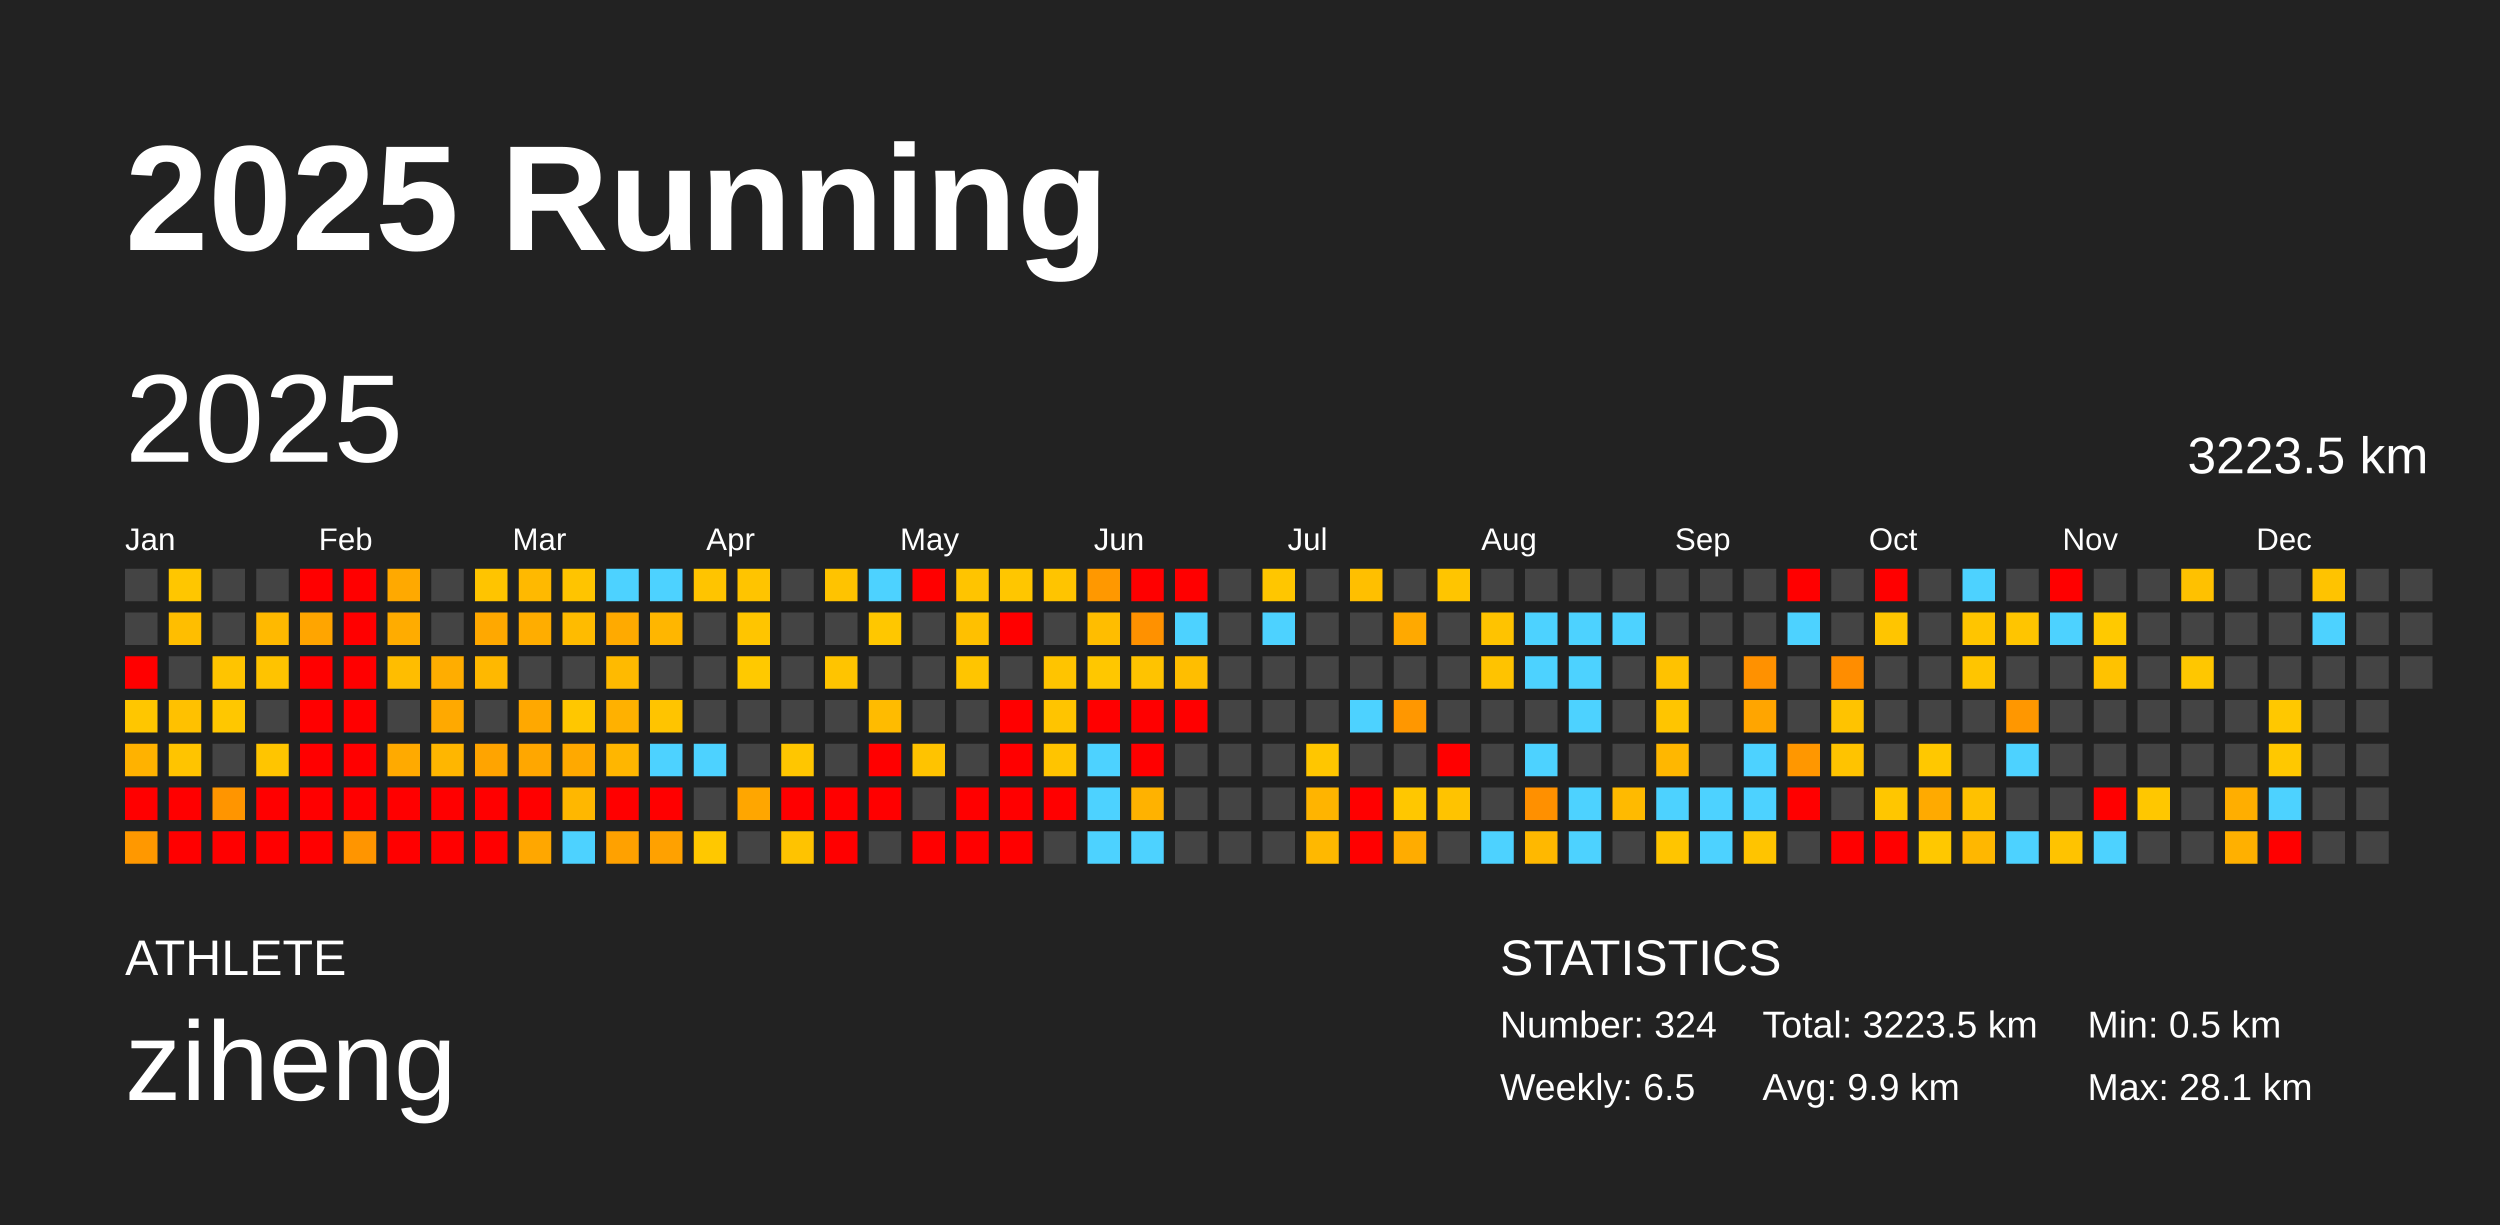
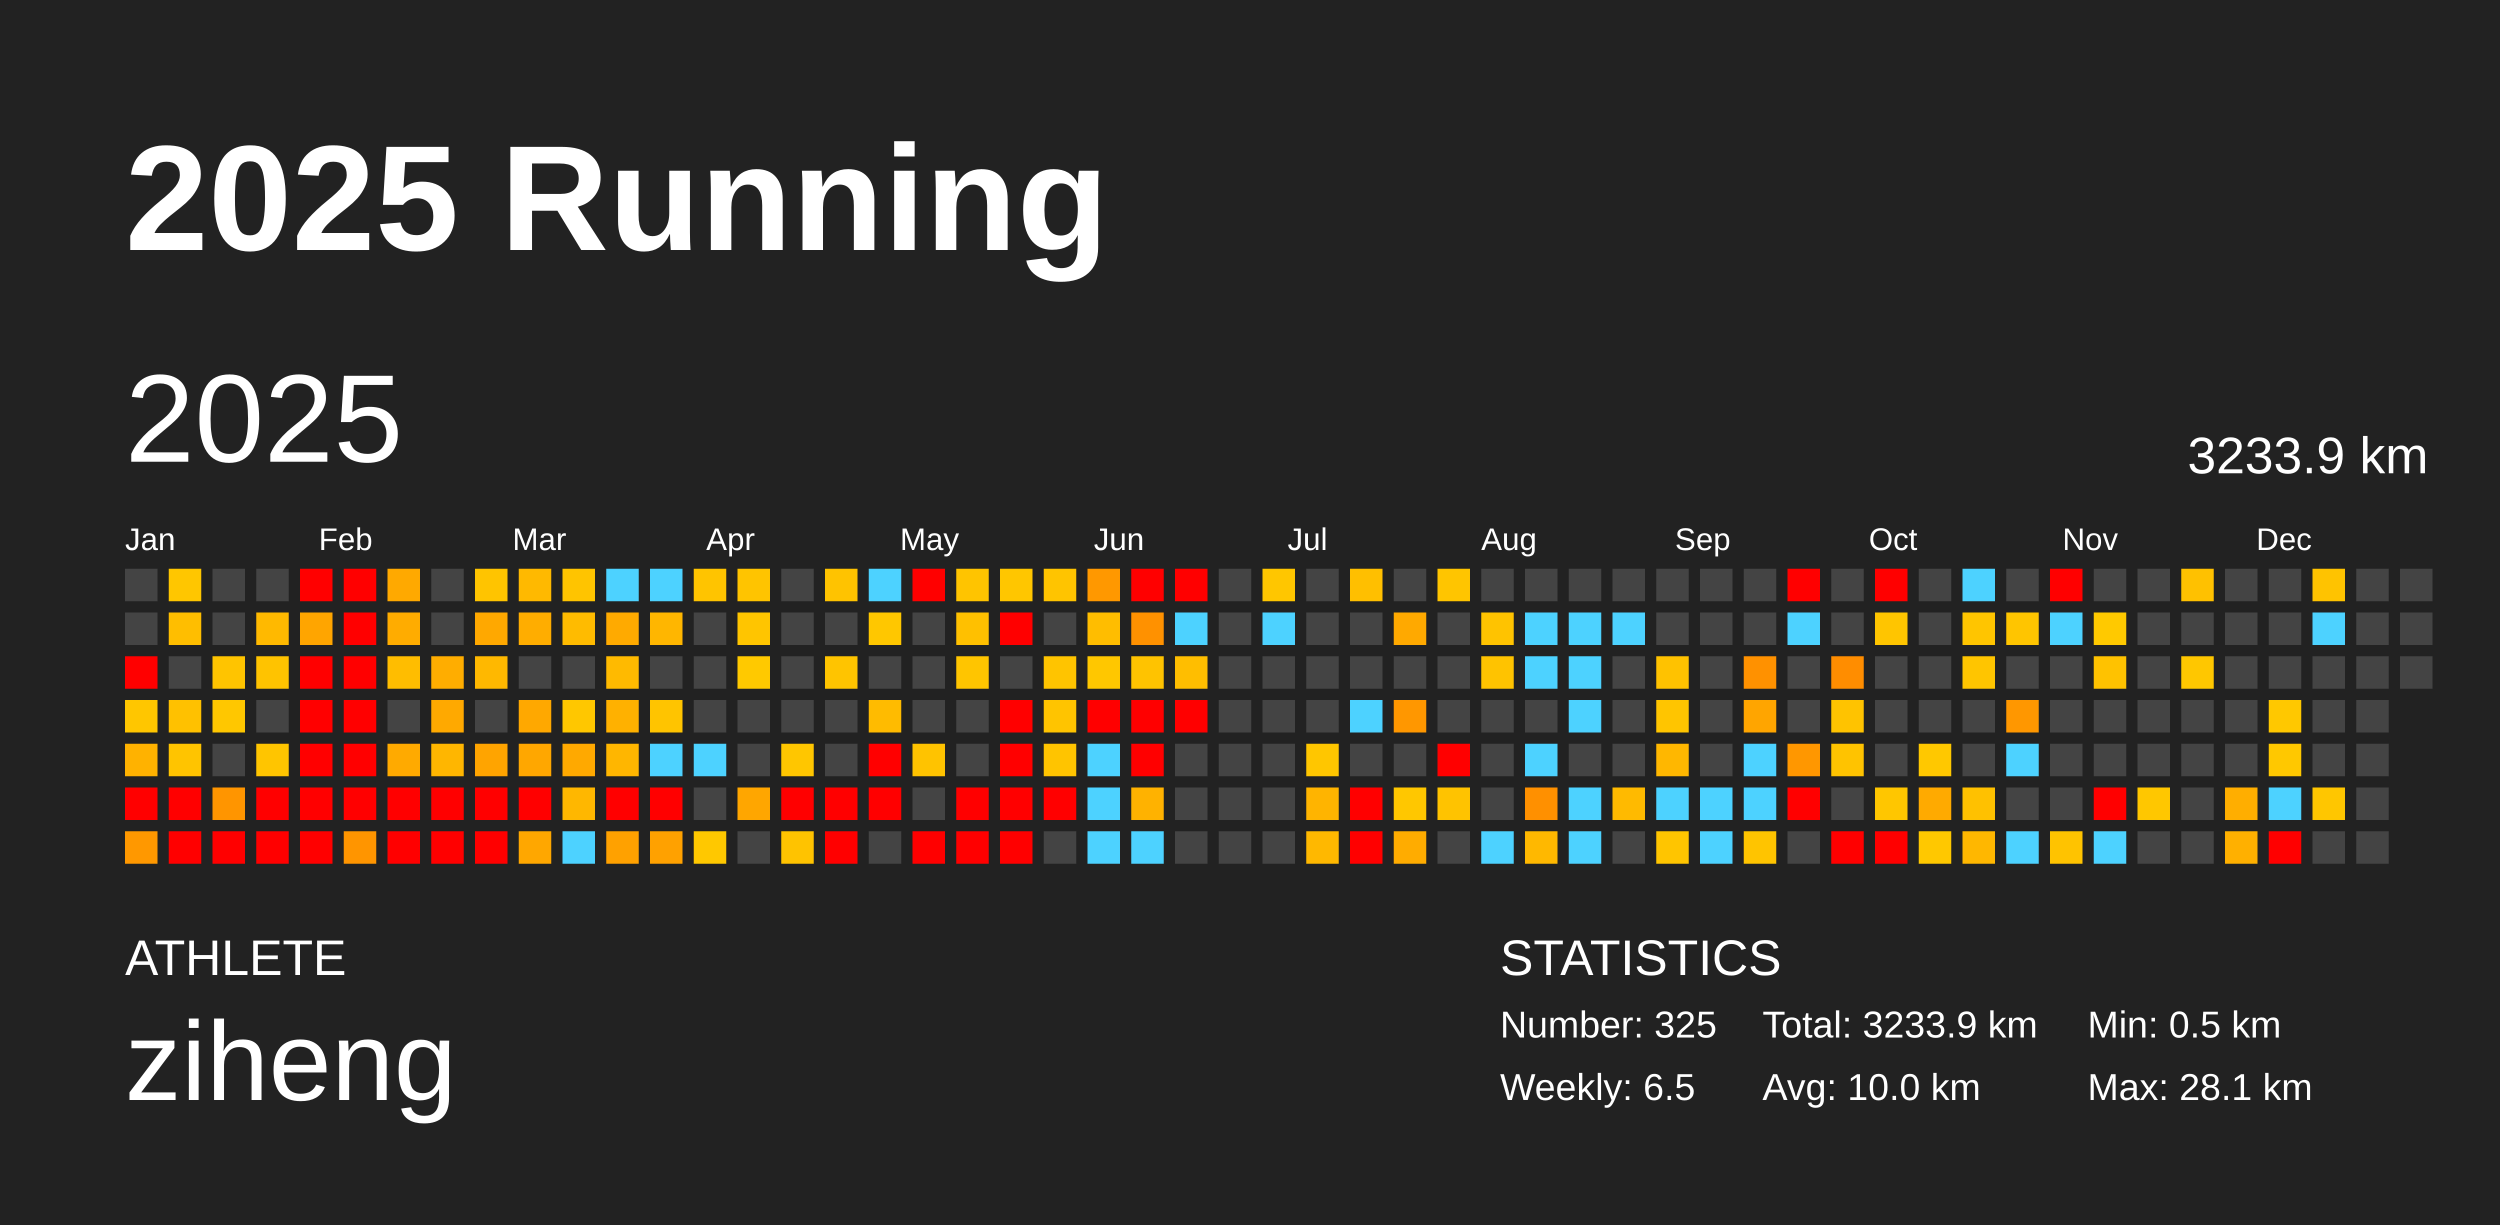
<svg xmlns="http://www.w3.org/2000/svg" baseProfile="full" height="98mm" version="1.1" viewBox="0,0,200,98" width="200mm">
  <defs />
  <rect fill="#222222" height="98" width="200" x="0" y="0" />
  <text fill="#FFFFFF" style="font-size:12px; font-family:Arial; font-weight:bold;" x="10" y="20">2025 Running</text>
  <text fill="#FFFFFF" style="font-size:4px; font-family:Arial" x="10" y="78">ATHLETE</text>
  <text fill="#FFFFFF" style="font-size:9px; font-family:Arial" x="10" y="88">ziheng</text>
  <text fill="#FFFFFF" style="font-size:4px; font-family:Arial" x="120" y="78">STATISTICS</text>
-   <text fill="#FFFFFF" style="font-size:3px; font-family:Arial" x="120" y="83">Number: 324</text>
+   <text fill="#FFFFFF" style="font-size:3px; font-family:Arial" x="120" y="83">Number: 325</text>
  <text fill="#FFFFFF" style="font-size:3px; font-family:Arial" x="120" y="88">Weekly: 6.5</text>
-   <text fill="#FFFFFF" style="font-size:3px; font-family:Arial" x="141" y="83">Total: 3223.5 km</text>
-   <text fill="#FFFFFF" style="font-size:3px; font-family:Arial" x="141" y="88">Avg: 9.9 km</text>
+   <text fill="#FFFFFF" style="font-size:3px; font-family:Arial" x="141" y="83">Total: 3233.9 km</text>
+   <text fill="#FFFFFF" style="font-size:3px; font-family:Arial" x="141" y="88">Avg: 10.0 km</text>
  <text fill="#FFFFFF" style="font-size:3px; font-family:Arial" x="167" y="83">Min: 0.5 km</text>
  <text fill="#FFFFFF" style="font-size:3px; font-family:Arial" x="167" y="88">Max: 28.1 km</text>
  <text dominant-baseline="hanging" fill="#FFFFFF" style="font-size:10.0px; font-family:Arial;" x="10" y="30">2025</text>
-   <text dominant-baseline="hanging" fill="#FFFFFF" style="font-size:4.125px; font-family:Arial;" x="175" y="35">3223.5 km</text>
+   <text dominant-baseline="hanging" fill="#FFFFFF" style="font-size:4.125px; font-family:Arial;" x="175" y="35">3233.9 km</text>
  <text fill="#FFFFFF" style="font-size:2.5px; font-family:Arial" x="10.0" y="44">Jan</text>
  <text fill="#FFFFFF" style="font-size:2.5px; font-family:Arial" x="25.5" y="44">Feb</text>
  <text fill="#FFFFFF" style="font-size:2.5px; font-family:Arial" x="41.0" y="44">Mar</text>
  <text fill="#FFFFFF" style="font-size:2.5px; font-family:Arial" x="56.5" y="44">Apr</text>
  <text fill="#FFFFFF" style="font-size:2.5px; font-family:Arial" x="72.0" y="44">May</text>
  <text fill="#FFFFFF" style="font-size:2.5px; font-family:Arial" x="87.5" y="44">Jun</text>
  <text fill="#FFFFFF" style="font-size:2.5px; font-family:Arial" x="103.0" y="44">Jul</text>
  <text fill="#FFFFFF" style="font-size:2.5px; font-family:Arial" x="118.5" y="44">Aug</text>
  <text fill="#FFFFFF" style="font-size:2.5px; font-family:Arial" x="134.0" y="44">Sep</text>
  <text fill="#FFFFFF" style="font-size:2.5px; font-family:Arial" x="149.5" y="44">Oct</text>
  <text fill="#FFFFFF" style="font-size:2.5px; font-family:Arial" x="165.0" y="44">Nov</text>
  <text fill="#FFFFFF" style="font-size:2.5px; font-family:Arial" x="180.5" y="44">Dec</text>
  <rect fill="#444444" height="2.6" width="2.6" x="10.0" y="45.5" />
  <rect fill="#444444" height="2.6" width="2.6" x="10.0" y="49.0" />
  <rect fill="red" height="2.6" width="2.6" x="10.0" y="52.5" />
  <rect fill="#ffc600" height="2.6" width="2.6" x="10.0" y="56.0" />
  <rect fill="#ffb200" height="2.6" width="2.6" x="10.0" y="59.5" />
  <rect fill="red" height="2.6" width="2.6" x="10.0" y="63.0" />
  <rect fill="#ff9800" height="2.6" width="2.6" x="10.0" y="66.5" />
  <rect fill="#ffc600" height="2.6" width="2.6" x="13.5" y="45.5" />
  <rect fill="#ffbe00" height="2.6" width="2.6" x="13.5" y="49.0" />
  <rect fill="#444444" height="2.6" width="2.6" x="13.5" y="52.5" />
  <rect fill="#ffc100" height="2.6" width="2.6" x="13.5" y="56.0" />
  <rect fill="#ffc400" height="2.6" width="2.6" x="13.5" y="59.5" />
  <rect fill="red" height="2.6" width="2.6" x="13.5" y="63.0" />
  <rect fill="red" height="2.6" width="2.6" x="13.5" y="66.5" />
  <rect fill="#444444" height="2.6" width="2.6" x="17.0" y="45.5" />
  <rect fill="#444444" height="2.6" width="2.6" x="17.0" y="49.0" />
  <rect fill="#ffc400" height="2.6" width="2.6" x="17.0" y="52.5" />
  <rect fill="#ffc700" height="2.6" width="2.6" x="17.0" y="56.0" />
  <rect fill="#444444" height="2.6" width="2.6" x="17.0" y="59.5" />
  <rect fill="#ff9500" height="2.6" width="2.6" x="17.0" y="63.0" />
  <rect fill="red" height="2.6" width="2.6" x="17.0" y="66.5" />
  <rect fill="#444444" height="2.6" width="2.6" x="20.5" y="45.5" />
  <rect fill="#ffb900" height="2.6" width="2.6" x="20.5" y="49.0" />
  <rect fill="#ffc300" height="2.6" width="2.6" x="20.5" y="52.5" />
  <rect fill="#444444" height="2.6" width="2.6" x="20.5" y="56.0" />
  <rect fill="#ffc500" height="2.6" width="2.6" x="20.5" y="59.5" />
  <rect fill="red" height="2.6" width="2.6" x="20.5" y="63.0" />
  <rect fill="red" height="2.6" width="2.6" x="20.5" y="66.5" />
  <rect fill="red" height="2.6" width="2.6" x="24.0" y="45.5" />
  <rect fill="#ffa500" height="2.6" width="2.6" x="24.0" y="49.0" />
  <rect fill="red" height="2.6" width="2.6" x="24.0" y="52.5" />
  <rect fill="red" height="2.6" width="2.6" x="24.0" y="56.0" />
  <rect fill="red" height="2.6" width="2.6" x="24.0" y="59.5" />
  <rect fill="red" height="2.6" width="2.6" x="24.0" y="63.0" />
  <rect fill="red" height="2.6" width="2.6" x="24.0" y="66.5" />
  <rect fill="red" height="2.6" width="2.6" x="27.5" y="45.5" />
  <rect fill="red" height="2.6" width="2.6" x="27.5" y="49.0" />
  <rect fill="red" height="2.6" width="2.6" x="27.5" y="52.5" />
  <rect fill="red" height="2.6" width="2.6" x="27.5" y="56.0" />
  <rect fill="red" height="2.6" width="2.6" x="27.5" y="59.5" />
  <rect fill="red" height="2.6" width="2.6" x="27.5" y="63.0" />
  <rect fill="#ff9500" height="2.6" width="2.6" x="27.5" y="66.5" />
  <rect fill="#ffa900" height="2.6" width="2.6" x="31.0" y="45.5" />
  <rect fill="#ffac00" height="2.6" width="2.6" x="31.0" y="49.0" />
  <rect fill="#ffbd00" height="2.6" width="2.6" x="31.0" y="52.5" />
  <rect fill="#444444" height="2.6" width="2.6" x="31.0" y="56.0" />
  <rect fill="#ffaa00" height="2.6" width="2.6" x="31.0" y="59.5" />
  <rect fill="red" height="2.6" width="2.6" x="31.0" y="63.0" />
  <rect fill="red" height="2.6" width="2.6" x="31.0" y="66.5" />
  <rect fill="#444444" height="2.6" width="2.6" x="34.5" y="45.5" />
  <rect fill="#444444" height="2.6" width="2.6" x="34.5" y="49.0" />
  <rect fill="#ffad00" height="2.6" width="2.6" x="34.5" y="52.5" />
  <rect fill="#ffa900" height="2.6" width="2.6" x="34.5" y="56.0" />
  <rect fill="#ffb600" height="2.6" width="2.6" x="34.5" y="59.5" />
  <rect fill="red" height="2.6" width="2.6" x="34.5" y="63.0" />
  <rect fill="red" height="2.6" width="2.6" x="34.5" y="66.5" />
  <rect fill="#ffc400" height="2.6" width="2.6" x="38.0" y="45.5" />
  <rect fill="#ffa800" height="2.6" width="2.6" x="38.0" y="49.0" />
  <rect fill="#ffb800" height="2.6" width="2.6" x="38.0" y="52.5" />
  <rect fill="#444444" height="2.6" width="2.6" x="38.0" y="56.0" />
  <rect fill="#ffa400" height="2.6" width="2.6" x="38.0" y="59.5" />
  <rect fill="red" height="2.6" width="2.6" x="38.0" y="63.0" />
  <rect fill="red" height="2.6" width="2.6" x="38.0" y="66.5" />
  <rect fill="#ffb900" height="2.6" width="2.6" x="41.5" y="45.5" />
  <rect fill="#ffad00" height="2.6" width="2.6" x="41.5" y="49.0" />
  <rect fill="#444444" height="2.6" width="2.6" x="41.5" y="52.5" />
  <rect fill="#ffa800" height="2.6" width="2.6" x="41.5" y="56.0" />
  <rect fill="#ffa700" height="2.6" width="2.6" x="41.5" y="59.5" />
  <rect fill="red" height="2.6" width="2.6" x="41.5" y="63.0" />
  <rect fill="#ffa700" height="2.6" width="2.6" x="41.5" y="66.5" />
  <rect fill="#ffc400" height="2.6" width="2.6" x="45.0" y="45.5" />
  <rect fill="#ffbb00" height="2.6" width="2.6" x="45.0" y="49.0" />
  <rect fill="#444444" height="2.6" width="2.6" x="45.0" y="52.5" />
  <rect fill="#ffc700" height="2.6" width="2.6" x="45.0" y="56.0" />
  <rect fill="#ffa900" height="2.6" width="2.6" x="45.0" y="59.5" />
  <rect fill="#ffb700" height="2.6" width="2.6" x="45.0" y="63.0" />
  <rect fill="#4dd2ff" height="2.6" width="2.6" x="45.0" y="66.5" />
  <rect fill="#4dd2ff" height="2.6" width="2.6" x="48.5" y="45.5" />
  <rect fill="#ffaa00" height="2.6" width="2.6" x="48.5" y="49.0" />
  <rect fill="#ffba00" height="2.6" width="2.6" x="48.5" y="52.5" />
  <rect fill="#ffb100" height="2.6" width="2.6" x="48.5" y="56.0" />
  <rect fill="#ffb600" height="2.6" width="2.6" x="48.5" y="59.5" />
  <rect fill="red" height="2.6" width="2.6" x="48.5" y="63.0" />
  <rect fill="#ffa100" height="2.6" width="2.6" x="48.5" y="66.5" />
  <rect fill="#4dd2ff" height="2.6" width="2.6" x="52.0" y="45.5" />
  <rect fill="#ffb600" height="2.6" width="2.6" x="52.0" y="49.0" />
  <rect fill="#444444" height="2.6" width="2.6" x="52.0" y="52.5" />
  <rect fill="#ffc400" height="2.6" width="2.6" x="52.0" y="56.0" />
  <rect fill="#4dd2ff" height="2.6" width="2.6" x="52.0" y="59.5" />
  <rect fill="red" height="2.6" width="2.6" x="52.0" y="63.0" />
  <rect fill="#ffa100" height="2.6" width="2.6" x="52.0" y="66.5" />
  <rect fill="#ffc400" height="2.6" width="2.6" x="55.5" y="45.5" />
  <rect fill="#444444" height="2.6" width="2.6" x="55.5" y="49.0" />
  <rect fill="#444444" height="2.6" width="2.6" x="55.5" y="52.5" />
  <rect fill="#444444" height="2.6" width="2.6" x="55.5" y="56.0" />
  <rect fill="#4dd2ff" height="2.6" width="2.6" x="55.5" y="59.5" />
  <rect fill="#444444" height="2.6" width="2.6" x="55.5" y="63.0" />
  <rect fill="#ffc800" height="2.6" width="2.6" x="55.5" y="66.5" />
  <rect fill="#ffc400" height="2.6" width="2.6" x="59.0" y="45.5" />
  <rect fill="#ffc500" height="2.6" width="2.6" x="59.0" y="49.0" />
  <rect fill="#ffc900" height="2.6" width="2.6" x="59.0" y="52.5" />
  <rect fill="#444444" height="2.6" width="2.6" x="59.0" y="56.0" />
  <rect fill="#444444" height="2.6" width="2.6" x="59.0" y="59.5" />
  <rect fill="#ffa600" height="2.6" width="2.6" x="59.0" y="63.0" />
  <rect fill="#444444" height="2.6" width="2.6" x="59.0" y="66.5" />
  <rect fill="#444444" height="2.6" width="2.6" x="62.5" y="45.5" />
  <rect fill="#444444" height="2.6" width="2.6" x="62.5" y="49.0" />
  <rect fill="#444444" height="2.6" width="2.6" x="62.5" y="52.5" />
  <rect fill="#444444" height="2.6" width="2.6" x="62.5" y="56.0" />
  <rect fill="#ffc600" height="2.6" width="2.6" x="62.5" y="59.5" />
  <rect fill="red" height="2.6" width="2.6" x="62.5" y="63.0" />
  <rect fill="#ffc300" height="2.6" width="2.6" x="62.5" y="66.5" />
  <rect fill="#ffc300" height="2.6" width="2.6" x="66.0" y="45.5" />
  <rect fill="#444444" height="2.6" width="2.6" x="66.0" y="49.0" />
  <rect fill="#ffc400" height="2.6" width="2.6" x="66.0" y="52.5" />
  <rect fill="#444444" height="2.6" width="2.6" x="66.0" y="56.0" />
  <rect fill="#444444" height="2.6" width="2.6" x="66.0" y="59.5" />
  <rect fill="red" height="2.6" width="2.6" x="66.0" y="63.0" />
  <rect fill="red" height="2.6" width="2.6" x="66.0" y="66.5" />
  <rect fill="#4dd2ff" height="2.6" width="2.6" x="69.5" y="45.5" />
  <rect fill="#ffc700" height="2.6" width="2.6" x="69.5" y="49.0" />
  <rect fill="#444444" height="2.6" width="2.6" x="69.5" y="52.5" />
  <rect fill="#ffbb00" height="2.6" width="2.6" x="69.5" y="56.0" />
  <rect fill="red" height="2.6" width="2.6" x="69.5" y="59.5" />
  <rect fill="red" height="2.6" width="2.6" x="69.5" y="63.0" />
  <rect fill="#444444" height="2.6" width="2.6" x="69.5" y="66.5" />
  <rect fill="red" height="2.6" width="2.6" x="73.0" y="45.5" />
  <rect fill="#444444" height="2.6" width="2.6" x="73.0" y="49.0" />
  <rect fill="#444444" height="2.6" width="2.6" x="73.0" y="52.5" />
  <rect fill="#444444" height="2.6" width="2.6" x="73.0" y="56.0" />
  <rect fill="#ffc300" height="2.6" width="2.6" x="73.0" y="59.5" />
  <rect fill="#444444" height="2.6" width="2.6" x="73.0" y="63.0" />
  <rect fill="red" height="2.6" width="2.6" x="73.0" y="66.5" />
  <rect fill="#ffc400" height="2.6" width="2.6" x="76.5" y="45.5" />
  <rect fill="#ffc000" height="2.6" width="2.6" x="76.5" y="49.0" />
  <rect fill="#ffc500" height="2.6" width="2.6" x="76.5" y="52.5" />
  <rect fill="#444444" height="2.6" width="2.6" x="76.5" y="56.0" />
  <rect fill="#444444" height="2.6" width="2.6" x="76.5" y="59.5" />
  <rect fill="red" height="2.6" width="2.6" x="76.5" y="63.0" />
  <rect fill="red" height="2.6" width="2.6" x="76.5" y="66.5" />
  <rect fill="#ffc600" height="2.6" width="2.6" x="80.0" y="45.5" />
  <rect fill="red" height="2.6" width="2.6" x="80.0" y="49.0" />
  <rect fill="#444444" height="2.6" width="2.6" x="80.0" y="52.5" />
  <rect fill="red" height="2.6" width="2.6" x="80.0" y="56.0" />
  <rect fill="red" height="2.6" width="2.6" x="80.0" y="59.5" />
  <rect fill="red" height="2.6" width="2.6" x="80.0" y="63.0" />
  <rect fill="red" height="2.6" width="2.6" x="80.0" y="66.5" />
  <rect fill="#ffc400" height="2.6" width="2.6" x="83.5" y="45.5" />
  <rect fill="#444444" height="2.6" width="2.6" x="83.5" y="49.0" />
  <rect fill="#ffc400" height="2.6" width="2.6" x="83.5" y="52.5" />
  <rect fill="#ffc400" height="2.6" width="2.6" x="83.5" y="56.0" />
  <rect fill="#ffc400" height="2.6" width="2.6" x="83.5" y="59.5" />
  <rect fill="red" height="2.6" width="2.6" x="83.5" y="63.0" />
  <rect fill="#444444" height="2.6" width="2.6" x="83.5" y="66.5" />
  <rect fill="#ff9800" height="2.6" width="2.6" x="87.0" y="45.5" />
  <rect fill="#ffbd00" height="2.6" width="2.6" x="87.0" y="49.0" />
  <rect fill="#ffc700" height="2.6" width="2.6" x="87.0" y="52.5" />
  <rect fill="red" height="2.6" width="2.6" x="87.0" y="56.0" />
  <rect fill="#4dd2ff" height="2.6" width="2.6" x="87.0" y="59.5" />
  <rect fill="#4dd2ff" height="2.6" width="2.6" x="87.0" y="63.0" />
  <rect fill="#4dd2ff" height="2.6" width="2.6" x="87.0" y="66.5" />
  <rect fill="red" height="2.6" width="2.6" x="90.5" y="45.5" />
  <rect fill="#ff9100" height="2.6" width="2.6" x="90.5" y="49.0" />
  <rect fill="#ffc300" height="2.6" width="2.6" x="90.5" y="52.5" />
  <rect fill="red" height="2.6" width="2.6" x="90.5" y="56.0" />
  <rect fill="red" height="2.6" width="2.6" x="90.5" y="59.5" />
  <rect fill="#ffb200" height="2.6" width="2.6" x="90.5" y="63.0" />
  <rect fill="#4dd2ff" height="2.6" width="2.6" x="90.5" y="66.5" />
  <rect fill="red" height="2.6" width="2.6" x="94.0" y="45.5" />
  <rect fill="#4dd2ff" height="2.6" width="2.6" x="94.0" y="49.0" />
  <rect fill="#ffbe00" height="2.6" width="2.6" x="94.0" y="52.5" />
  <rect fill="red" height="2.6" width="2.6" x="94.0" y="56.0" />
  <rect fill="#444444" height="2.6" width="2.6" x="94.0" y="59.5" />
  <rect fill="#444444" height="2.6" width="2.6" x="94.0" y="63.0" />
  <rect fill="#444444" height="2.6" width="2.6" x="94.0" y="66.5" />
  <rect fill="#444444" height="2.6" width="2.6" x="97.5" y="45.5" />
  <rect fill="#444444" height="2.6" width="2.6" x="97.5" y="49.0" />
  <rect fill="#444444" height="2.6" width="2.6" x="97.5" y="52.5" />
  <rect fill="#444444" height="2.6" width="2.6" x="97.5" y="56.0" />
  <rect fill="#444444" height="2.6" width="2.6" x="97.5" y="59.5" />
  <rect fill="#444444" height="2.6" width="2.6" x="97.5" y="63.0" />
  <rect fill="#444444" height="2.6" width="2.6" x="97.5" y="66.5" />
  <rect fill="#ffc600" height="2.6" width="2.6" x="101.0" y="45.5" />
  <rect fill="#4dd2ff" height="2.6" width="2.6" x="101.0" y="49.0" />
  <rect fill="#444444" height="2.6" width="2.6" x="101.0" y="52.5" />
  <rect fill="#444444" height="2.6" width="2.6" x="101.0" y="56.0" />
  <rect fill="#444444" height="2.6" width="2.6" x="101.0" y="59.5" />
  <rect fill="#444444" height="2.6" width="2.6" x="101.0" y="63.0" />
  <rect fill="#444444" height="2.6" width="2.6" x="101.0" y="66.5" />
  <rect fill="#444444" height="2.6" width="2.6" x="104.5" y="45.5" />
  <rect fill="#444444" height="2.6" width="2.6" x="104.5" y="49.0" />
  <rect fill="#444444" height="2.6" width="2.6" x="104.5" y="52.5" />
  <rect fill="#444444" height="2.6" width="2.6" x="104.5" y="56.0" />
  <rect fill="#ffc600" height="2.6" width="2.6" x="104.5" y="59.5" />
  <rect fill="#ffb400" height="2.6" width="2.6" x="104.5" y="63.0" />
  <rect fill="#ffb800" height="2.6" width="2.6" x="104.5" y="66.5" />
  <rect fill="#ffbf00" height="2.6" width="2.6" x="108.0" y="45.5" />
  <rect fill="#444444" height="2.6" width="2.6" x="108.0" y="49.0" />
  <rect fill="#444444" height="2.6" width="2.6" x="108.0" y="52.5" />
  <rect fill="#4dd2ff" height="2.6" width="2.6" x="108.0" y="56.0" />
  <rect fill="#444444" height="2.6" width="2.6" x="108.0" y="59.5" />
  <rect fill="red" height="2.6" width="2.6" x="108.0" y="63.0" />
  <rect fill="red" height="2.6" width="2.6" x="108.0" y="66.5" />
  <rect fill="#444444" height="2.6" width="2.6" x="111.5" y="45.5" />
  <rect fill="#ffa900" height="2.6" width="2.6" x="111.5" y="49.0" />
  <rect fill="#444444" height="2.6" width="2.6" x="111.5" y="52.5" />
  <rect fill="#ff9700" height="2.6" width="2.6" x="111.5" y="56.0" />
  <rect fill="#444444" height="2.6" width="2.6" x="111.5" y="59.5" />
  <rect fill="#ffc700" height="2.6" width="2.6" x="111.5" y="63.0" />
  <rect fill="#ffac00" height="2.6" width="2.6" x="111.5" y="66.5" />
  <rect fill="#ffc500" height="2.6" width="2.6" x="115.0" y="45.5" />
  <rect fill="#444444" height="2.6" width="2.6" x="115.0" y="49.0" />
  <rect fill="#444444" height="2.6" width="2.6" x="115.0" y="52.5" />
  <rect fill="#444444" height="2.6" width="2.6" x="115.0" y="56.0" />
  <rect fill="red" height="2.6" width="2.6" x="115.0" y="59.5" />
  <rect fill="#ffc300" height="2.6" width="2.6" x="115.0" y="63.0" />
  <rect fill="#444444" height="2.6" width="2.6" x="115.0" y="66.5" />
  <rect fill="#444444" height="2.6" width="2.6" x="118.5" y="45.5" />
  <rect fill="#ffc300" height="2.6" width="2.6" x="118.5" y="49.0" />
  <rect fill="#ffc300" height="2.6" width="2.6" x="118.5" y="52.5" />
  <rect fill="#444444" height="2.6" width="2.6" x="118.5" y="56.0" />
  <rect fill="#444444" height="2.6" width="2.6" x="118.5" y="59.5" />
  <rect fill="#444444" height="2.6" width="2.6" x="118.5" y="63.0" />
  <rect fill="#4dd2ff" height="2.6" width="2.6" x="118.5" y="66.5" />
  <rect fill="#444444" height="2.6" width="2.6" x="122.0" y="45.5" />
  <rect fill="#4dd2ff" height="2.6" width="2.6" x="122.0" y="49.0" />
  <rect fill="#4dd2ff" height="2.6" width="2.6" x="122.0" y="52.5" />
  <rect fill="#444444" height="2.6" width="2.6" x="122.0" y="56.0" />
  <rect fill="#4dd2ff" height="2.6" width="2.6" x="122.0" y="59.5" />
  <rect fill="#ff9000" height="2.6" width="2.6" x="122.0" y="63.0" />
  <rect fill="#ffb800" height="2.6" width="2.6" x="122.0" y="66.5" />
  <rect fill="#444444" height="2.6" width="2.6" x="125.5" y="45.5" />
  <rect fill="#4dd2ff" height="2.6" width="2.6" x="125.5" y="49.0" />
  <rect fill="#4dd2ff" height="2.6" width="2.6" x="125.5" y="52.5" />
  <rect fill="#4dd2ff" height="2.6" width="2.6" x="125.5" y="56.0" />
  <rect fill="#444444" height="2.6" width="2.6" x="125.5" y="59.5" />
  <rect fill="#4dd2ff" height="2.6" width="2.6" x="125.5" y="63.0" />
  <rect fill="#4dd2ff" height="2.6" width="2.6" x="125.5" y="66.5" />
  <rect fill="#444444" height="2.6" width="2.6" x="129.0" y="45.5" />
  <rect fill="#4dd2ff" height="2.6" width="2.6" x="129.0" y="49.0" />
  <rect fill="#444444" height="2.6" width="2.6" x="129.0" y="52.5" />
  <rect fill="#444444" height="2.6" width="2.6" x="129.0" y="56.0" />
  <rect fill="#444444" height="2.6" width="2.6" x="129.0" y="59.5" />
  <rect fill="#ffba00" height="2.6" width="2.6" x="129.0" y="63.0" />
  <rect fill="#444444" height="2.6" width="2.6" x="129.0" y="66.5" />
  <rect fill="#444444" height="2.6" width="2.6" x="132.5" y="45.5" />
  <rect fill="#444444" height="2.6" width="2.6" x="132.5" y="49.0" />
  <rect fill="#ffc200" height="2.6" width="2.6" x="132.5" y="52.5" />
  <rect fill="#ffc500" height="2.6" width="2.6" x="132.5" y="56.0" />
  <rect fill="#ffb700" height="2.6" width="2.6" x="132.5" y="59.5" />
  <rect fill="#4dd2ff" height="2.6" width="2.6" x="132.5" y="63.0" />
  <rect fill="#ffc500" height="2.6" width="2.6" x="132.5" y="66.5" />
  <rect fill="#444444" height="2.6" width="2.6" x="136.0" y="45.5" />
  <rect fill="#444444" height="2.6" width="2.6" x="136.0" y="49.0" />
  <rect fill="#444444" height="2.6" width="2.6" x="136.0" y="52.5" />
  <rect fill="#444444" height="2.6" width="2.6" x="136.0" y="56.0" />
  <rect fill="#444444" height="2.6" width="2.6" x="136.0" y="59.5" />
  <rect fill="#4dd2ff" height="2.6" width="2.6" x="136.0" y="63.0" />
  <rect fill="#4dd2ff" height="2.6" width="2.6" x="136.0" y="66.5" />
  <rect fill="#444444" height="2.6" width="2.6" x="139.5" y="45.5" />
  <rect fill="#444444" height="2.6" width="2.6" x="139.5" y="49.0" />
  <rect fill="#ff9100" height="2.6" width="2.6" x="139.5" y="52.5" />
  <rect fill="#ffa500" height="2.6" width="2.6" x="139.5" y="56.0" />
  <rect fill="#4dd2ff" height="2.6" width="2.6" x="139.5" y="59.5" />
  <rect fill="#4dd2ff" height="2.6" width="2.6" x="139.5" y="63.0" />
  <rect fill="#ffc400" height="2.6" width="2.6" x="139.5" y="66.5" />
  <rect fill="red" height="2.6" width="2.6" x="143.0" y="45.5" />
  <rect fill="#4dd2ff" height="2.6" width="2.6" x="143.0" y="49.0" />
  <rect fill="#444444" height="2.6" width="2.6" x="143.0" y="52.5" />
  <rect fill="#444444" height="2.6" width="2.6" x="143.0" y="56.0" />
  <rect fill="#ff9700" height="2.6" width="2.6" x="143.0" y="59.5" />
  <rect fill="red" height="2.6" width="2.6" x="143.0" y="63.0" />
  <rect fill="#444444" height="2.6" width="2.6" x="143.0" y="66.5" />
  <rect fill="#444444" height="2.6" width="2.6" x="146.5" y="45.5" />
  <rect fill="#444444" height="2.6" width="2.6" x="146.5" y="49.0" />
  <rect fill="#ff8d00" height="2.6" width="2.6" x="146.5" y="52.5" />
  <rect fill="#ffc300" height="2.6" width="2.6" x="146.5" y="56.0" />
  <rect fill="#ffc300" height="2.6" width="2.6" x="146.5" y="59.5" />
  <rect fill="#444444" height="2.6" width="2.6" x="146.5" y="63.0" />
  <rect fill="red" height="2.6" width="2.6" x="146.5" y="66.5" />
  <rect fill="red" height="2.6" width="2.6" x="150.0" y="45.5" />
  <rect fill="#ffc500" height="2.6" width="2.6" x="150.0" y="49.0" />
  <rect fill="#444444" height="2.6" width="2.6" x="150.0" y="52.5" />
  <rect fill="#444444" height="2.6" width="2.6" x="150.0" y="56.0" />
  <rect fill="#444444" height="2.6" width="2.6" x="150.0" y="59.5" />
  <rect fill="#ffc600" height="2.6" width="2.6" x="150.0" y="63.0" />
  <rect fill="red" height="2.6" width="2.6" x="150.0" y="66.5" />
  <rect fill="#444444" height="2.6" width="2.6" x="153.5" y="45.5" />
  <rect fill="#444444" height="2.6" width="2.6" x="153.5" y="49.0" />
  <rect fill="#444444" height="2.6" width="2.6" x="153.5" y="52.5" />
  <rect fill="#444444" height="2.6" width="2.6" x="153.5" y="56.0" />
  <rect fill="#ffc800" height="2.6" width="2.6" x="153.5" y="59.5" />
  <rect fill="#ffaa00" height="2.6" width="2.6" x="153.5" y="63.0" />
  <rect fill="#ffc800" height="2.6" width="2.6" x="153.5" y="66.5" />
  <rect fill="#4dd2ff" height="2.6" width="2.6" x="157.0" y="45.5" />
  <rect fill="#ffc500" height="2.6" width="2.6" x="157.0" y="49.0" />
  <rect fill="#ffc500" height="2.6" width="2.6" x="157.0" y="52.5" />
  <rect fill="#444444" height="2.6" width="2.6" x="157.0" y="56.0" />
  <rect fill="#444444" height="2.6" width="2.6" x="157.0" y="59.5" />
  <rect fill="#ffc100" height="2.6" width="2.6" x="157.0" y="63.0" />
  <rect fill="#ffb700" height="2.6" width="2.6" x="157.0" y="66.5" />
  <rect fill="#444444" height="2.6" width="2.6" x="160.5" y="45.5" />
  <rect fill="#ffc500" height="2.6" width="2.6" x="160.5" y="49.0" />
  <rect fill="#444444" height="2.6" width="2.6" x="160.5" y="52.5" />
  <rect fill="#ff9700" height="2.6" width="2.6" x="160.5" y="56.0" />
  <rect fill="#4dd2ff" height="2.6" width="2.6" x="160.5" y="59.5" />
  <rect fill="#444444" height="2.6" width="2.6" x="160.5" y="63.0" />
  <rect fill="#4dd2ff" height="2.6" width="2.6" x="160.5" y="66.5" />
  <rect fill="red" height="2.6" width="2.6" x="164.0" y="45.5" />
  <rect fill="#4dd2ff" height="2.6" width="2.6" x="164.0" y="49.0" />
  <rect fill="#444444" height="2.6" width="2.6" x="164.0" y="52.5" />
  <rect fill="#444444" height="2.6" width="2.6" x="164.0" y="56.0" />
  <rect fill="#444444" height="2.6" width="2.6" x="164.0" y="59.5" />
  <rect fill="#444444" height="2.6" width="2.6" x="164.0" y="63.0" />
  <rect fill="#ffc300" height="2.6" width="2.6" x="164.0" y="66.5" />
  <rect fill="#444444" height="2.6" width="2.6" x="167.5" y="45.5" />
  <rect fill="#ffc900" height="2.6" width="2.6" x="167.5" y="49.0" />
  <rect fill="#ffc200" height="2.6" width="2.6" x="167.5" y="52.5" />
  <rect fill="#444444" height="2.6" width="2.6" x="167.5" y="56.0" />
  <rect fill="#444444" height="2.6" width="2.6" x="167.5" y="59.5" />
  <rect fill="red" height="2.6" width="2.6" x="167.5" y="63.0" />
  <rect fill="#4dd2ff" height="2.6" width="2.6" x="167.5" y="66.5" />
  <rect fill="#444444" height="2.6" width="2.6" x="171.0" y="45.5" />
  <rect fill="#444444" height="2.6" width="2.6" x="171.0" y="49.0" />
  <rect fill="#444444" height="2.6" width="2.6" x="171.0" y="52.5" />
  <rect fill="#444444" height="2.6" width="2.6" x="171.0" y="56.0" />
  <rect fill="#444444" height="2.6" width="2.6" x="171.0" y="59.5" />
  <rect fill="#ffc700" height="2.6" width="2.6" x="171.0" y="63.0" />
  <rect fill="#444444" height="2.6" width="2.6" x="171.0" y="66.5" />
  <rect fill="#ffc100" height="2.6" width="2.6" x="174.5" y="45.5" />
  <rect fill="#444444" height="2.6" width="2.6" x="174.5" y="49.0" />
  <rect fill="#ffc700" height="2.6" width="2.6" x="174.5" y="52.5" />
  <rect fill="#444444" height="2.6" width="2.6" x="174.5" y="56.0" />
  <rect fill="#444444" height="2.6" width="2.6" x="174.5" y="59.5" />
  <rect fill="#444444" height="2.6" width="2.6" x="174.5" y="63.0" />
  <rect fill="#444444" height="2.6" width="2.6" x="174.5" y="66.5" />
  <rect fill="#444444" height="2.6" width="2.6" x="178.0" y="45.5" />
  <rect fill="#444444" height="2.6" width="2.6" x="178.0" y="49.0" />
  <rect fill="#444444" height="2.6" width="2.6" x="178.0" y="52.5" />
  <rect fill="#444444" height="2.6" width="2.6" x="178.0" y="56.0" />
  <rect fill="#444444" height="2.6" width="2.6" x="178.0" y="59.5" />
  <rect fill="#ffae00" height="2.6" width="2.6" x="178.0" y="63.0" />
  <rect fill="#ffb000" height="2.6" width="2.6" x="178.0" y="66.5" />
  <rect fill="#444444" height="2.6" width="2.6" x="181.5" y="45.5" />
  <rect fill="#444444" height="2.6" width="2.6" x="181.5" y="49.0" />
  <rect fill="#444444" height="2.6" width="2.6" x="181.5" y="52.5" />
  <rect fill="#ffc800" height="2.6" width="2.6" x="181.5" y="56.0" />
  <rect fill="#ffc800" height="2.6" width="2.6" x="181.5" y="59.5" />
  <rect fill="#4dd2ff" height="2.6" width="2.6" x="181.5" y="63.0" />
  <rect fill="red" height="2.6" width="2.6" x="181.5" y="66.5" />
  <rect fill="#ffc300" height="2.6" width="2.6" x="185.0" y="45.5" />
  <rect fill="#4dd2ff" height="2.6" width="2.6" x="185.0" y="49.0" />
  <rect fill="#444444" height="2.6" width="2.6" x="185.0" y="52.5" />
  <rect fill="#444444" height="2.6" width="2.6" x="185.0" y="56.0" />
  <rect fill="#444444" height="2.6" width="2.6" x="185.0" y="59.5" />
-   <rect fill="#444444" height="2.6" width="2.6" x="185.0" y="63.0" />
+   <rect fill="#ffc600" height="2.6" width="2.6" x="185.0" y="63.0" />
  <rect fill="#444444" height="2.6" width="2.6" x="185.0" y="66.5" />
  <rect fill="#444444" height="2.6" width="2.6" x="188.5" y="45.5" />
  <rect fill="#444444" height="2.6" width="2.6" x="188.5" y="49.0" />
  <rect fill="#444444" height="2.6" width="2.6" x="188.5" y="52.5" />
  <rect fill="#444444" height="2.6" width="2.6" x="188.5" y="56.0" />
  <rect fill="#444444" height="2.6" width="2.6" x="188.5" y="59.5" />
  <rect fill="#444444" height="2.6" width="2.6" x="188.5" y="63.0" />
  <rect fill="#444444" height="2.6" width="2.6" x="188.5" y="66.5" />
  <rect fill="#444444" height="2.6" width="2.6" x="192.0" y="45.5" />
  <rect fill="#444444" height="2.6" width="2.6" x="192.0" y="49.0" />
  <rect fill="#444444" height="2.6" width="2.6" x="192.0" y="52.5" />
</svg>
